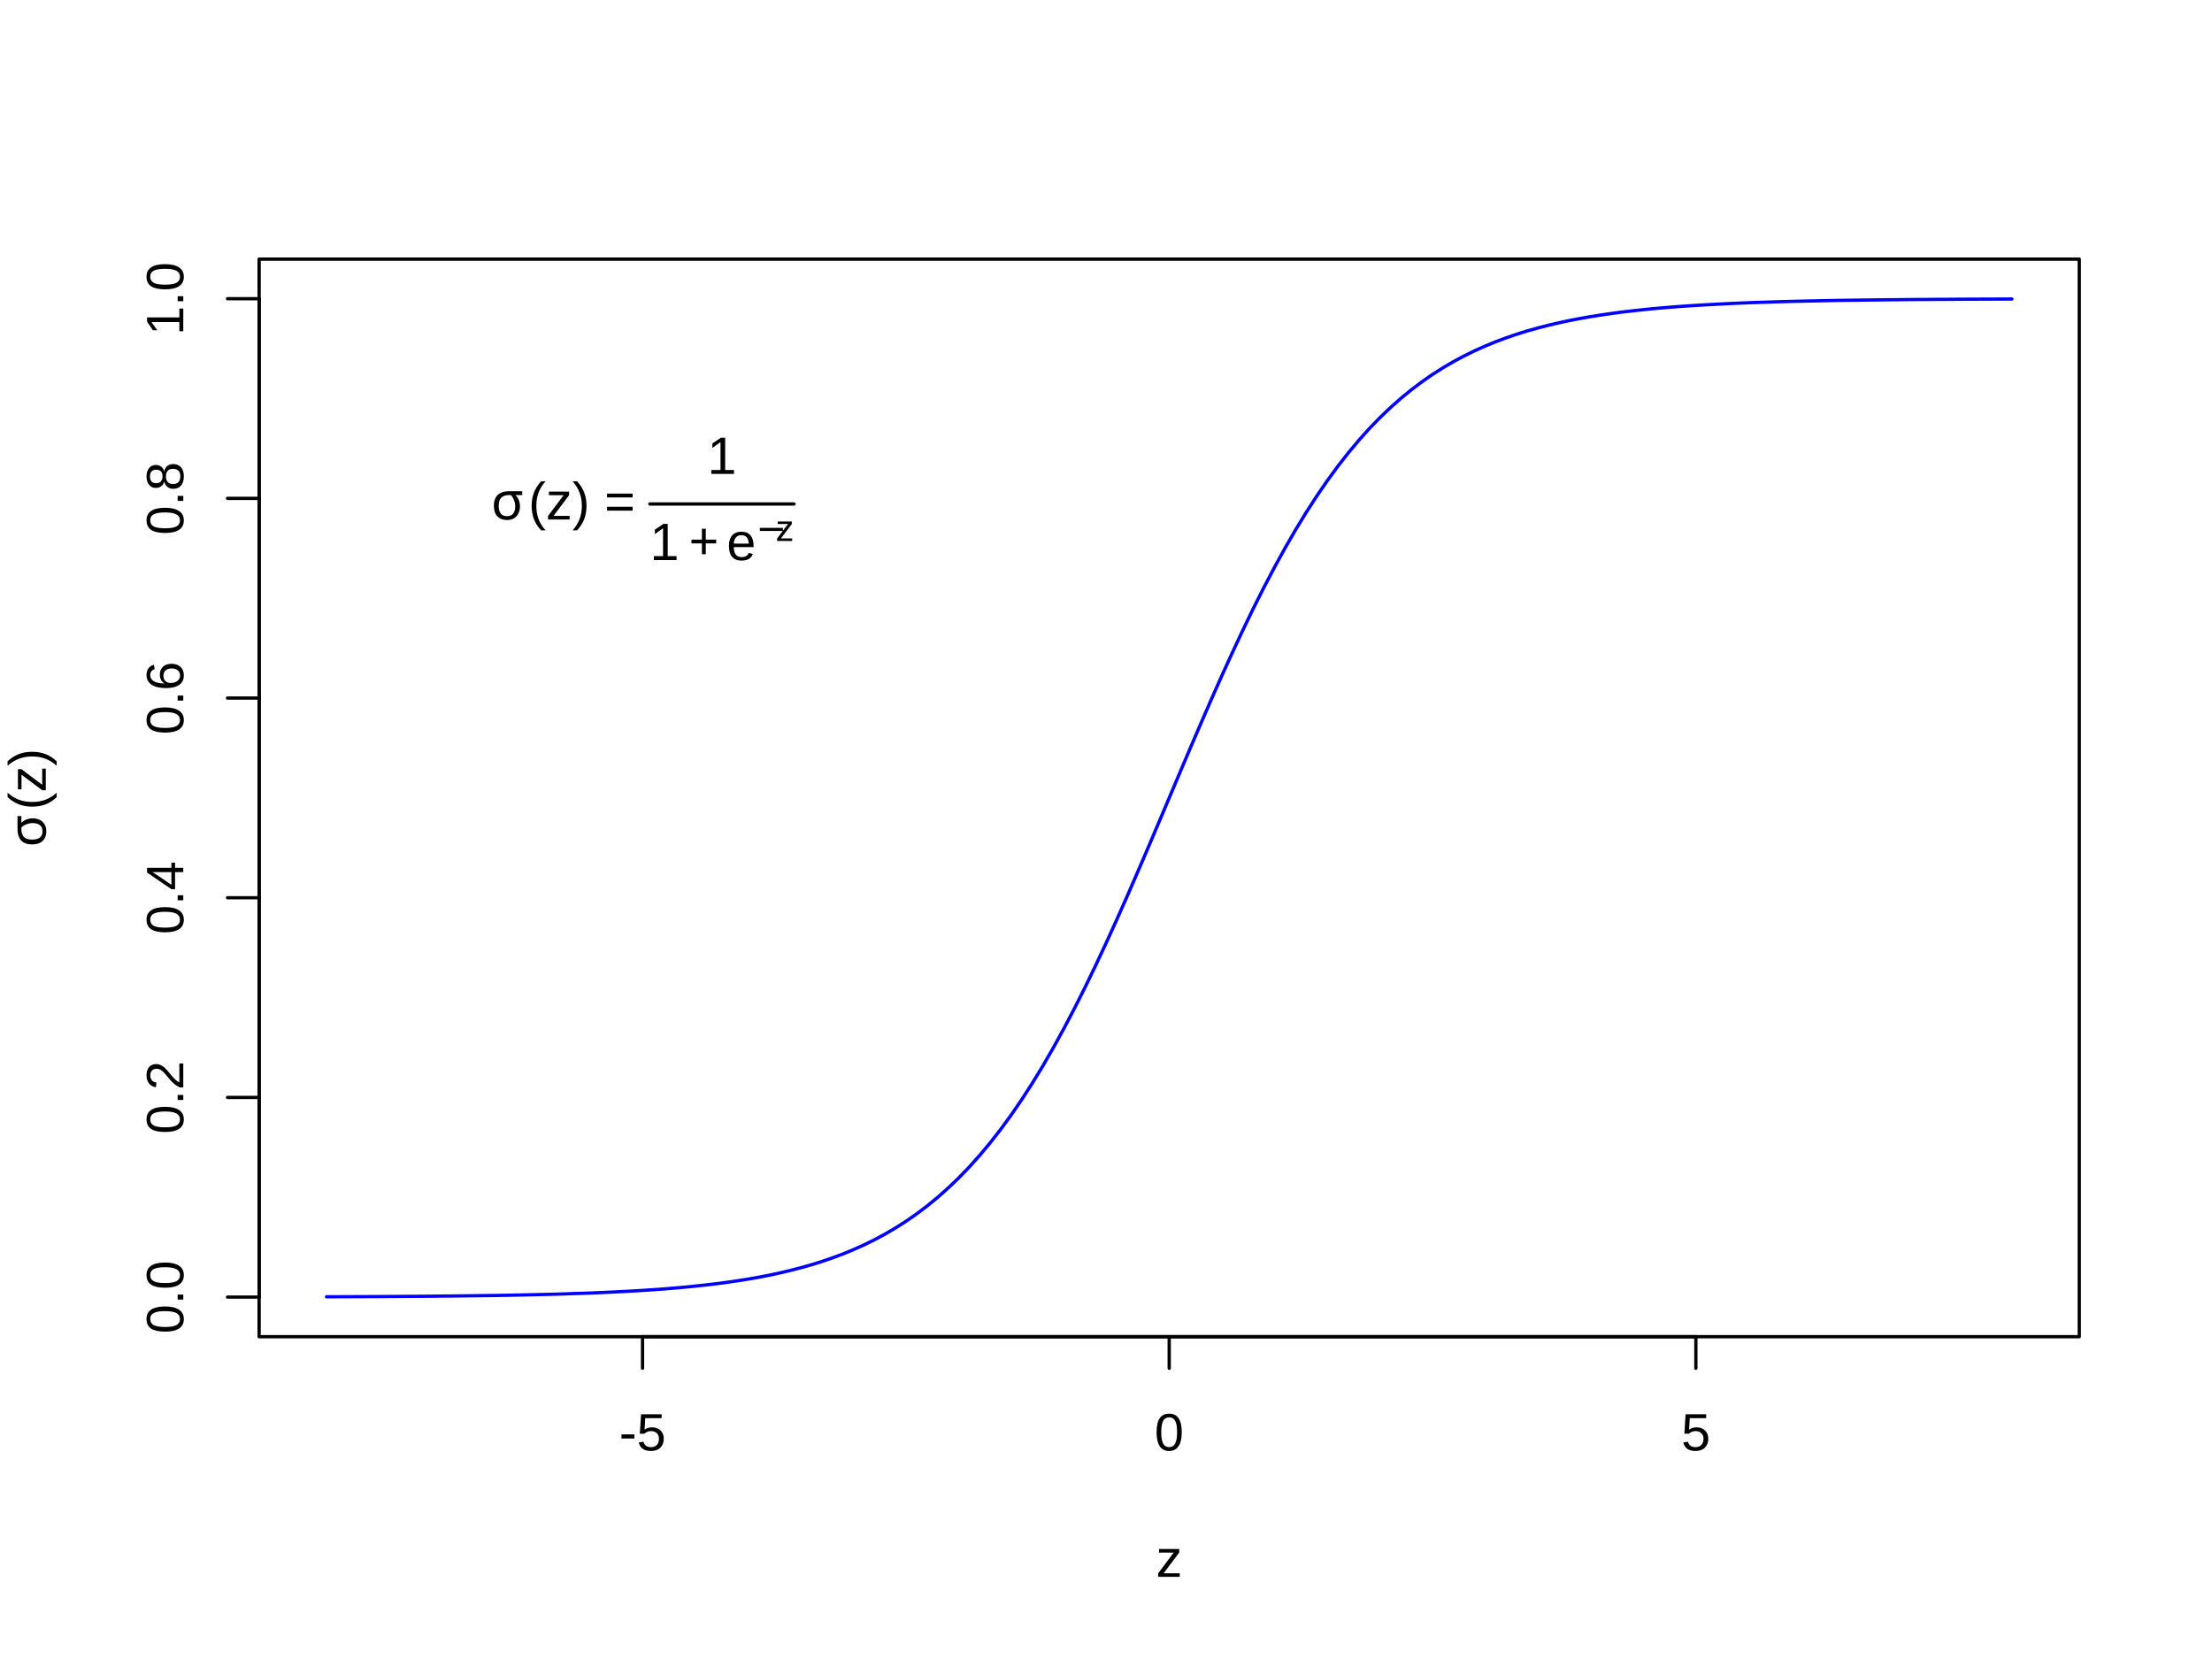
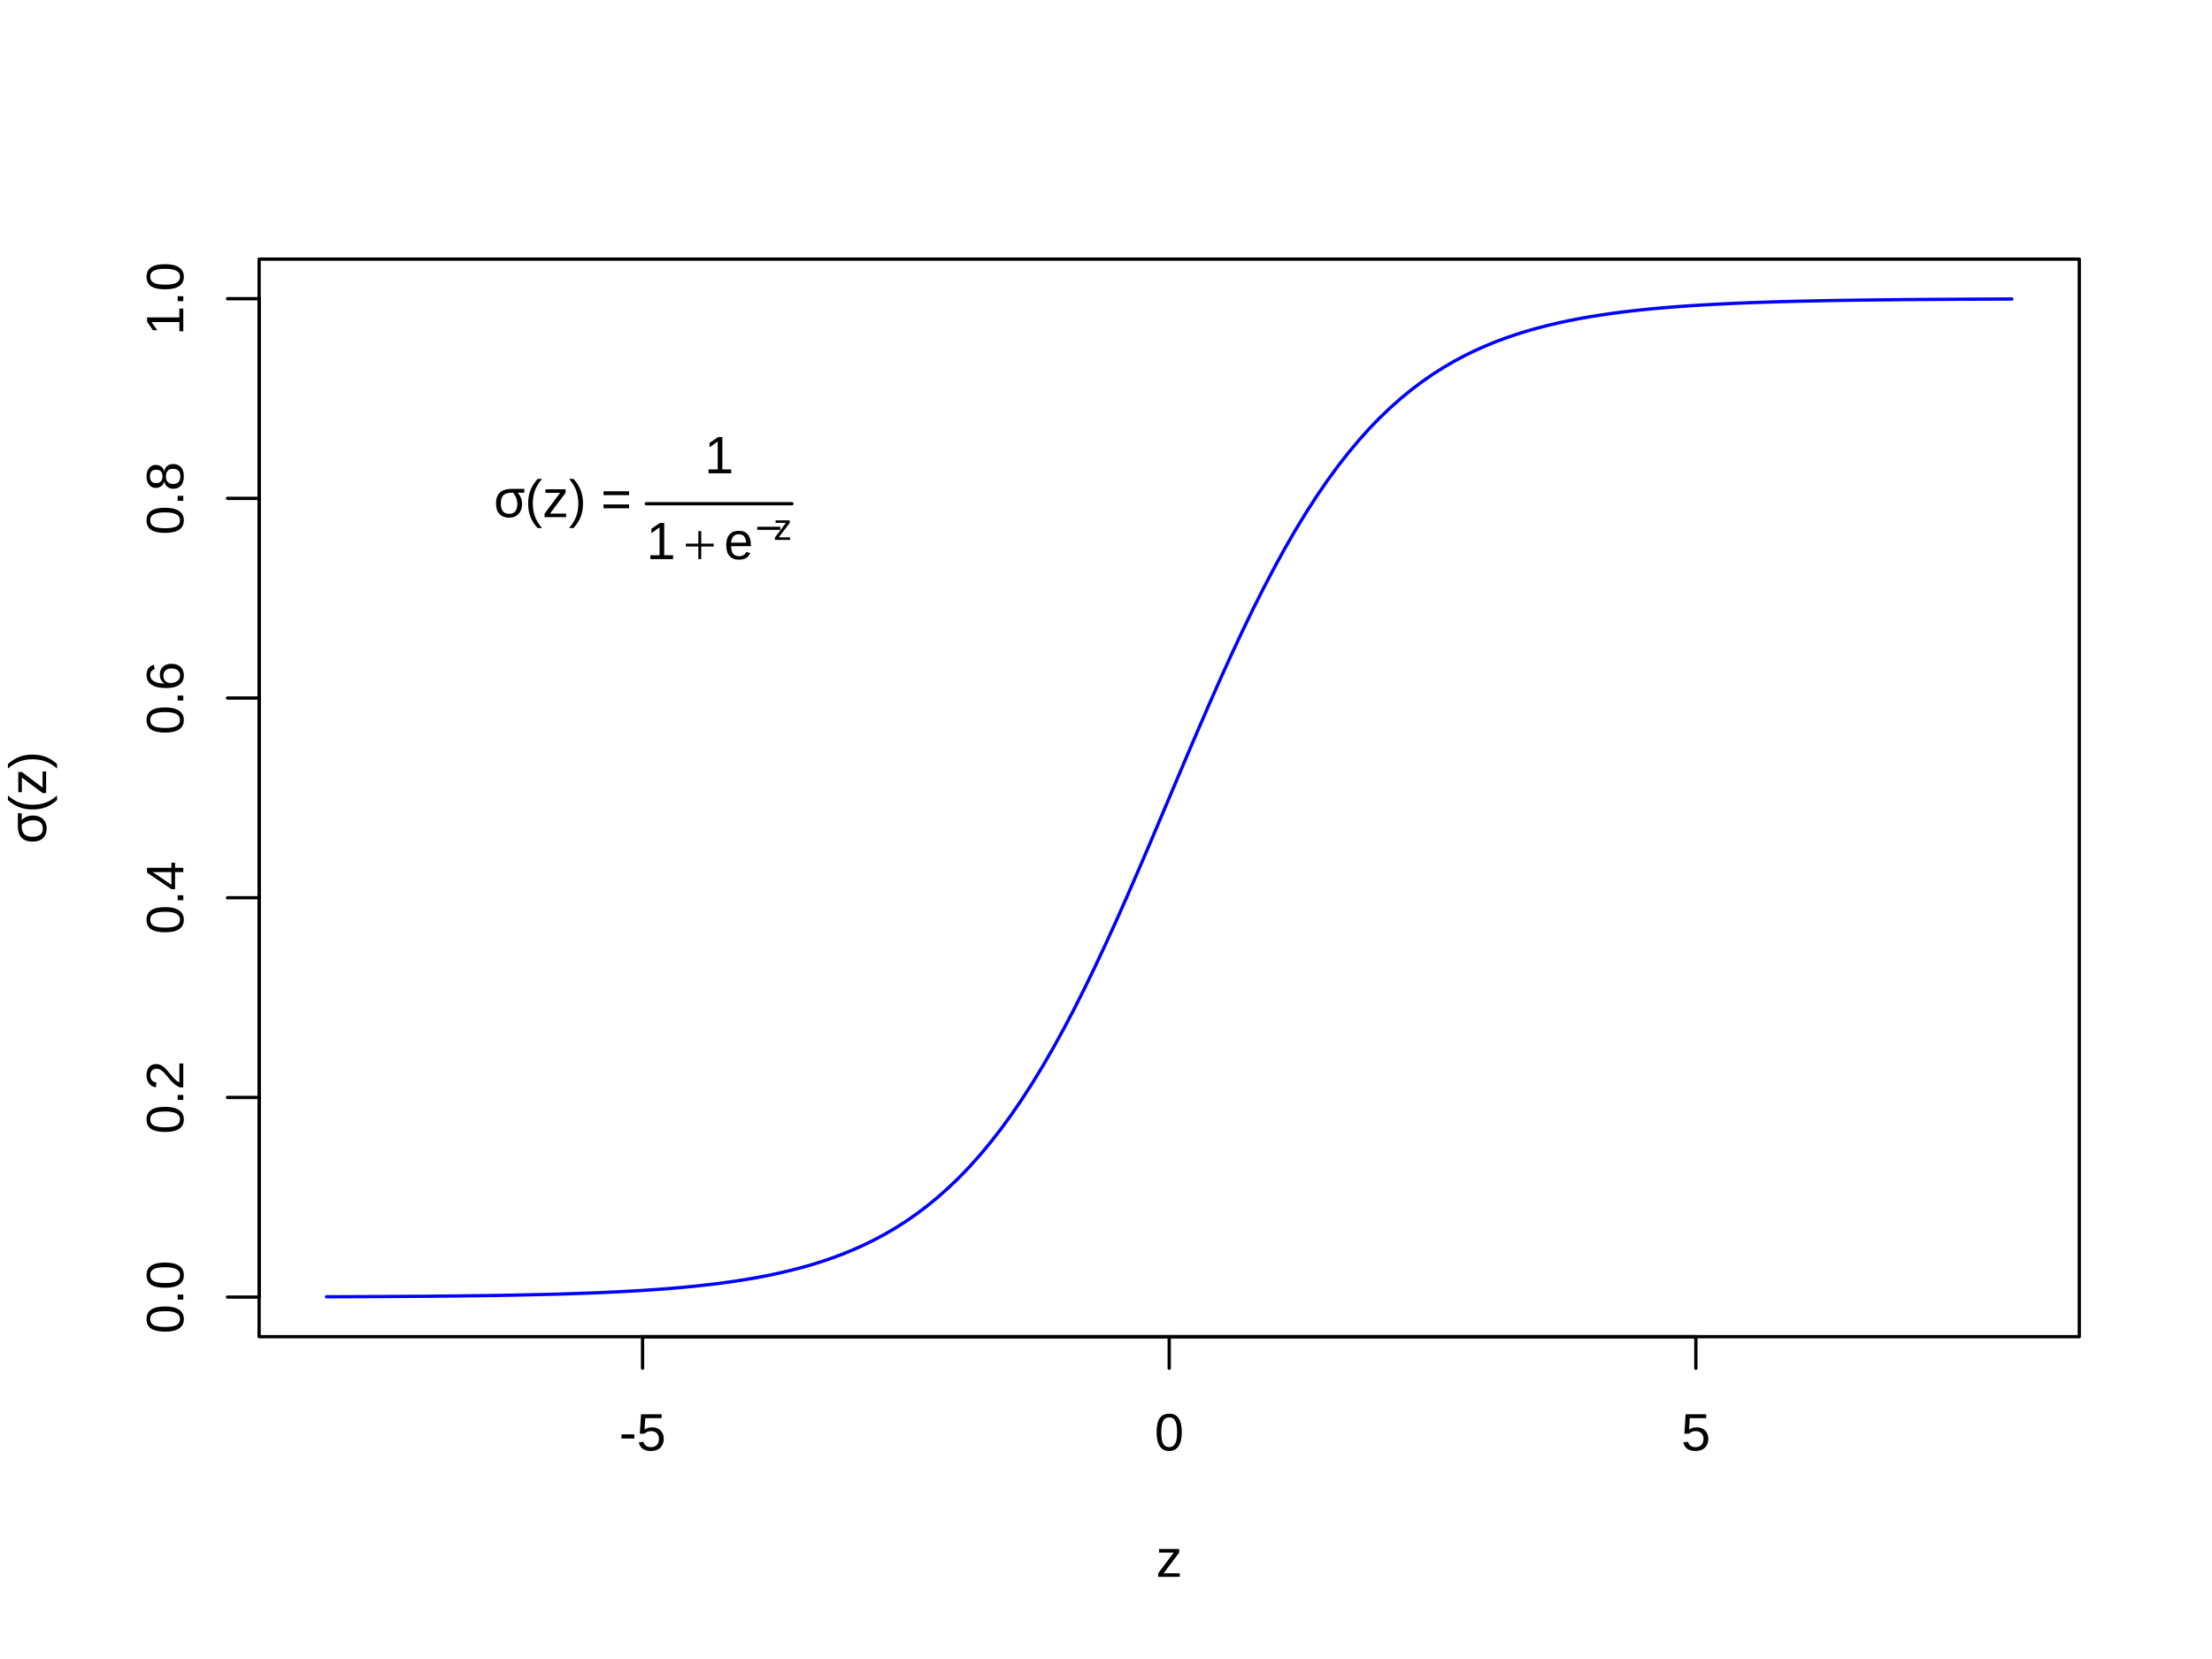
- <svg xmlns="http://www.w3.org/2000/svg" viewBox="0 0 504.00 378.00">
+ <svg xmlns="http://www.w3.org/2000/svg" class="svglite" width="504.00pt" height="378.00pt" viewBox="0 0 504.00 378.00">
  <defs>
    <style type="text/css">
-     line, polyline, polygon, path, rect, circle {
+     .svglite line, .svglite polyline, .svglite polygon, .svglite path, .svglite rect, .svglite circle {
      fill: none;
      stroke: #000000;
      stroke-linecap: round;
      stroke-linejoin: round;
      stroke-miterlimit: 10.00;
    }
+     .svglite text {
+       white-space: pre;
+     }
  </style>
  </defs>
  <rect width="100%" height="100%" style="stroke: none; fill: #FFFFFF;" />
  <defs>
-     <clipPath id="cpNTkuMDR8NDczLjc2fDMwNC41Nnw1OS4wNA==">
+     <clipPath id="cpMC4wMHw1MDQuMDB8MC4wMHwzNzguMDA=">
+       <rect x="0.00" y="0.00" width="504.00" height="378.00" />
+     </clipPath>
+   </defs>
+   <g clip-path="url(#cpMC4wMHw1MDQuMDB8MC4wMHwzNzguMDA=)">
+ </g>
+   <defs>
+     <clipPath id="cpNTkuMDR8NDczLjc2fDU5LjA0fDMwNC41Ng==">
      <rect x="59.04" y="59.04" width="414.72" height="245.52" />
    </clipPath>
  </defs>
-   <polyline points="74.40,295.47 76.80,295.46 79.20,295.45 81.60,295.44 84.00,295.43 86.40,295.42 88.80,295.40 91.20,295.39 93.60,295.37 96.00,295.36 98.40,295.34 100.80,295.31 103.20,295.29 105.60,295.26 108.00,295.23 110.40,295.20 112.80,295.17 115.20,295.13 117.60,295.08 120.00,295.03 122.40,294.98 124.80,294.92 127.20,294.86 129.60,294.78 132.00,294.70 134.40,294.62 136.80,294.52 139.20,294.41 141.60,294.29 144.00,294.16 146.40,294.02 148.80,293.86 151.20,293.69 153.60,293.49 156.00,293.28 158.40,293.04 160.80,292.78 163.20,292.50 165.60,292.18 168.00,291.83 170.40,291.45 172.80,291.03 175.20,290.57 177.60,290.05 180.00,289.49 182.40,288.87 184.80,288.20 187.20,287.45 189.60,286.63 192.00,285.74 194.40,284.75 196.80,283.68 199.20,282.50 201.60,281.22 204.00,279.81 206.40,278.29 208.80,276.62 211.20,274.81 213.60,272.85 216.00,270.72 218.40,268.43 220.80,265.95 223.20,263.27 225.60,260.40 228.00,257.33 230.40,254.04 232.80,250.54 235.20,246.82 237.60,242.89 240.00,238.73 242.40,234.36 244.80,229.79 247.20,225.02 249.60,220.06 252.00,214.93 254.40,209.66 256.80,204.25 259.20,198.73 261.60,193.14 264.00,187.48 266.40,181.80 268.80,176.12 271.20,170.46 273.60,164.87 276.00,159.35 278.40,153.94 280.80,148.67 283.20,143.54 285.60,138.58 288.00,133.81 290.40,129.24 292.80,124.87 295.20,120.71 297.60,116.78 300.00,113.06 302.40,109.56 304.80,106.27 307.20,103.20 309.60,100.33 312.00,97.65 314.40,95.17 316.80,92.88 319.20,90.75 321.60,88.79 324.00,86.98 326.40,85.31 328.80,83.79 331.20,82.38 333.60,81.10 336.00,79.92 338.40,78.85 340.80,77.86 343.20,76.97 345.60,76.15 348.00,75.40 350.40,74.73 352.80,74.11 355.20,73.55 357.60,73.03 360.00,72.57 362.40,72.15 364.80,71.77 367.20,71.42 369.60,71.10 372.00,70.82 374.40,70.56 376.80,70.32 379.20,70.11 381.60,69.91 384.00,69.74 386.40,69.58 388.80,69.44 391.20,69.31 393.60,69.19 396.00,69.08 398.40,68.98 400.80,68.90 403.20,68.82 405.60,68.74 408.00,68.68 410.40,68.62 412.80,68.57 415.20,68.52 417.60,68.47 420.00,68.43 422.40,68.40 424.80,68.37 427.20,68.34 429.60,68.31 432.00,68.29 434.40,68.26 436.80,68.24 439.20,68.23 441.60,68.21 444.00,68.20 446.40,68.18 448.80,68.17 451.20,68.16 453.60,68.15 456.00,68.14 458.40,68.13 " style="stroke-width: 0.75; stroke: #0000FF;" clip-path="url(#cpNTkuMDR8NDczLjc2fDMwNC41Nnw1OS4wNA==)" />
-   <defs>
-     <clipPath id="cpMC4wMHw1MDQuMDB8Mzc4LjAwfDAuMDA=">
-       <rect x="0.00" y="0.00" width="504.00" height="378.00" />
-     </clipPath>
-   </defs>
-   <line x1="146.40" y1="304.56" x2="386.40" y2="304.56" style="stroke-width: 0.75;" clip-path="url(#cpMC4wMHw1MDQuMDB8Mzc4LjAwfDAuMDA=)" />
-   <line x1="146.40" y1="304.56" x2="146.40" y2="311.76" style="stroke-width: 0.75;" clip-path="url(#cpMC4wMHw1MDQuMDB8Mzc4LjAwfDAuMDA=)" />
-   <line x1="266.40" y1="304.56" x2="266.40" y2="311.76" style="stroke-width: 0.75;" clip-path="url(#cpMC4wMHw1MDQuMDB8Mzc4LjAwfDAuMDA=)" />
-   <line x1="386.40" y1="304.56" x2="386.40" y2="311.76" style="stroke-width: 0.75;" clip-path="url(#cpMC4wMHw1MDQuMDB8Mzc4LjAwfDAuMDA=)" />
-   <g clip-path="url(#cpMC4wMHw1MDQuMDB8Mzc4LjAwfDAuMDA=)">
-     <text x="141.07" y="330.48" style="font-size: 12.00px; font-family: Arial;" textLength="10.67px" lengthAdjust="spacingAndGlyphs">-5</text>
+   <g clip-path="url(#cpNTkuMDR8NDczLjc2fDU5LjA0fDMwNC41Ng==)">
+     <polyline points="74.40,295.47 76.80,295.46 79.20,295.45 81.60,295.44 84.00,295.43 86.40,295.42 88.80,295.40 91.20,295.39 93.60,295.37 96.00,295.36 98.40,295.34 100.80,295.31 103.20,295.29 105.60,295.26 108.00,295.23 110.40,295.20 112.80,295.17 115.20,295.13 117.60,295.08 120.00,295.03 122.40,294.98 124.80,294.92 127.20,294.86 129.60,294.78 132.00,294.70 134.40,294.62 136.80,294.52 139.20,294.41 141.60,294.29 144.00,294.16 146.40,294.02 148.80,293.86 151.20,293.69 153.60,293.49 156.00,293.28 158.40,293.04 160.80,292.78 163.20,292.50 165.60,292.18 168.00,291.83 170.40,291.45 172.80,291.03 175.20,290.57 177.60,290.05 180.00,289.49 182.40,288.87 184.80,288.20 187.20,287.45 189.60,286.63 192.00,285.74 194.40,284.75 196.80,283.68 199.20,282.50 201.60,281.22 204.00,279.81 206.40,278.29 208.80,276.62 211.20,274.81 213.60,272.85 216.00,270.72 218.40,268.43 220.80,265.95 223.20,263.27 225.60,260.40 228.00,257.33 230.40,254.04 232.80,250.54 235.20,246.82 237.60,242.89 240.00,238.73 242.40,234.36 244.80,229.79 247.20,225.02 249.60,220.06 252.00,214.93 254.40,209.66 256.80,204.25 259.20,198.73 261.60,193.14 264.00,187.48 266.40,181.80 268.80,176.12 271.20,170.46 273.60,164.87 276.00,159.35 278.40,153.94 280.80,148.67 283.20,143.54 285.60,138.58 288.00,133.81 290.40,129.24 292.80,124.87 295.20,120.71 297.60,116.78 300.00,113.06 302.40,109.56 304.80,106.27 307.20,103.20 309.60,100.33 312.00,97.65 314.40,95.17 316.80,92.88 319.20,90.75 321.60,88.79 324.00,86.98 326.40,85.31 328.80,83.79 331.20,82.38 333.60,81.10 336.00,79.92 338.40,78.85 340.80,77.86 343.20,76.97 345.60,76.15 348.00,75.40 350.40,74.73 352.80,74.11 355.20,73.55 357.60,73.03 360.00,72.57 362.40,72.15 364.80,71.77 367.20,71.42 369.60,71.10 372.00,70.82 374.40,70.56 376.80,70.32 379.20,70.11 381.60,69.91 384.00,69.74 386.40,69.58 388.80,69.44 391.20,69.31 393.60,69.19 396.00,69.08 398.40,68.98 400.80,68.90 403.20,68.82 405.60,68.74 408.00,68.68 410.40,68.62 412.80,68.57 415.20,68.52 417.60,68.47 420.00,68.43 422.40,68.40 424.80,68.37 427.20,68.34 429.60,68.31 432.00,68.29 434.40,68.26 436.80,68.24 439.20,68.23 441.60,68.21 444.00,68.20 446.40,68.18 448.80,68.17 451.20,68.16 453.60,68.15 456.00,68.14 458.40,68.13 " style="stroke-width: 0.75; stroke: #0000FF;" />
  </g>
-   <g clip-path="url(#cpMC4wMHw1MDQuMDB8Mzc4LjAwfDAuMDA=)">
-     <text x="263.06" y="330.48" style="font-size: 12.00px; font-family: Arial;" textLength="6.67px" lengthAdjust="spacingAndGlyphs">0</text>
+   <g clip-path="url(#cpMC4wMHw1MDQuMDB8MC4wMHwzNzguMDA=)">
+     <line x1="146.40" y1="304.56" x2="386.40" y2="304.56" style="stroke-width: 0.75;" />
+     <line x1="146.40" y1="304.56" x2="146.40" y2="311.76" style="stroke-width: 0.75;" />
+     <line x1="266.40" y1="304.56" x2="266.40" y2="311.76" style="stroke-width: 0.75;" />
+     <line x1="386.40" y1="304.56" x2="386.40" y2="311.76" style="stroke-width: 0.75;" />
+     <text x="146.40" y="330.48" text-anchor="middle" style="font-size: 12.00px; font-family: &quot;Arial&quot;;" textLength="10.67px" lengthAdjust="spacingAndGlyphs">-5</text>
+     <text x="266.40" y="330.48" text-anchor="middle" style="font-size: 12.00px; font-family: &quot;Arial&quot;;" textLength="6.67px" lengthAdjust="spacingAndGlyphs">0</text>
+     <text x="386.40" y="330.48" text-anchor="middle" style="font-size: 12.00px; font-family: &quot;Arial&quot;;" textLength="6.67px" lengthAdjust="spacingAndGlyphs">5</text>
+     <line x1="59.04" y1="295.54" x2="59.04" y2="68.06" style="stroke-width: 0.75;" />
+     <line x1="59.04" y1="295.54" x2="51.84" y2="295.54" style="stroke-width: 0.75;" />
+     <line x1="59.04" y1="250.05" x2="51.84" y2="250.05" style="stroke-width: 0.75;" />
+     <line x1="59.04" y1="204.55" x2="51.84" y2="204.55" style="stroke-width: 0.75;" />
+     <line x1="59.04" y1="159.05" x2="51.84" y2="159.05" style="stroke-width: 0.75;" />
+     <line x1="59.04" y1="113.55" x2="51.84" y2="113.55" style="stroke-width: 0.75;" />
+     <line x1="59.04" y1="68.06" x2="51.84" y2="68.06" style="stroke-width: 0.75;" />
+     <text transform="translate(41.76,295.54) rotate(-90)" text-anchor="middle" style="font-size: 12.00px; font-family: &quot;Arial&quot;;" textLength="16.68px" lengthAdjust="spacingAndGlyphs">0.0</text>
+     <text transform="translate(41.76,250.05) rotate(-90)" text-anchor="middle" style="font-size: 12.00px; font-family: &quot;Arial&quot;;" textLength="16.68px" lengthAdjust="spacingAndGlyphs">0.2</text>
+     <text transform="translate(41.76,204.55) rotate(-90)" text-anchor="middle" style="font-size: 12.00px; font-family: &quot;Arial&quot;;" textLength="16.68px" lengthAdjust="spacingAndGlyphs">0.4</text>
+     <text transform="translate(41.76,159.05) rotate(-90)" text-anchor="middle" style="font-size: 12.00px; font-family: &quot;Arial&quot;;" textLength="16.68px" lengthAdjust="spacingAndGlyphs">0.6</text>
+     <text transform="translate(41.76,113.55) rotate(-90)" text-anchor="middle" style="font-size: 12.00px; font-family: &quot;Arial&quot;;" textLength="16.68px" lengthAdjust="spacingAndGlyphs">0.8</text>
+     <text transform="translate(41.76,68.06) rotate(-90)" text-anchor="middle" style="font-size: 12.00px; font-family: &quot;Arial&quot;;" textLength="16.68px" lengthAdjust="spacingAndGlyphs">1.0</text>
+     <polygon points="59.04,304.56 473.76,304.56 473.76,59.04 59.04,59.04 " style="stroke-width: 0.75;" />
+     <text x="266.40" y="359.28" text-anchor="middle" style="font-size: 12.00px; font-family: &quot;Arial&quot;;" textLength="6.00px" lengthAdjust="spacingAndGlyphs">z</text>
+     <text transform="translate(10.51,192.41) rotate(-90)" style="font-size: 12.00px; font-family: &quot;Symbol&quot;;" textLength="7.24px" lengthAdjust="spacingAndGlyphs">σ</text>
+     <text transform="translate(10.51,185.18) rotate(-90)" style="font-size: 12.00px; font-family: &quot;Arial&quot;;" textLength="13.99px" lengthAdjust="spacingAndGlyphs">(z)</text>
  </g>
-   <g clip-path="url(#cpMC4wMHw1MDQuMDB8Mzc4LjAwfDAuMDA=)">
-     <text x="383.06" y="330.48" style="font-size: 12.00px; font-family: Arial;" textLength="6.67px" lengthAdjust="spacingAndGlyphs">5</text>
+   <g clip-path="url(#cpNTkuMDR8NDczLjc2fDU5LjA0fDMwNC41Ng==)">
+     <text x="112.36" y="117.83" style="font-size: 12.00px; font-family: &quot;Symbol&quot;;" textLength="7.24px" lengthAdjust="spacingAndGlyphs">σ</text>
+     <text x="119.59" y="117.83" style="font-size: 12.00px; font-family: &quot;Arial&quot;;" textLength="27.66px" lengthAdjust="spacingAndGlyphs">(z) = </text>
+     <text x="160.51" y="107.84" style="font-size: 12.00px; font-family: &quot;Arial&quot;;" textLength="6.67px" lengthAdjust="spacingAndGlyphs">1</text>
+     <text x="147.26" y="127.40" style="font-size: 12.00px; font-family: &quot;Arial&quot;;" textLength="6.67px" lengthAdjust="spacingAndGlyphs">1</text>
+     <text x="156.15" y="127.40" style="font-size: 12.00px; font-family: &quot;Symbol&quot;;" textLength="6.59px" lengthAdjust="spacingAndGlyphs">+</text>
+     <text x="164.96" y="127.40" style="font-size: 12.00px; font-family: &quot;Arial&quot;;" textLength="6.67px" lengthAdjust="spacingAndGlyphs">e</text>
+     <text x="171.64" y="123.01" style="font-size: 8.40px; font-family: &quot;Symbol&quot;;" textLength="4.61px" lengthAdjust="spacingAndGlyphs">−</text>
+     <text x="176.24" y="123.01" style="font-size: 8.40px; font-family: &quot;Arial&quot;;" textLength="4.20px" lengthAdjust="spacingAndGlyphs">z</text>
+     <polyline points="147.26,114.77 180.44,114.77 " style="stroke-width: 0.75;" />
  </g>
-   <line x1="59.04" y1="295.54" x2="59.04" y2="68.06" style="stroke-width: 0.75;" clip-path="url(#cpMC4wMHw1MDQuMDB8Mzc4LjAwfDAuMDA=)" />
-   <line x1="59.04" y1="295.54" x2="51.84" y2="295.54" style="stroke-width: 0.75;" clip-path="url(#cpMC4wMHw1MDQuMDB8Mzc4LjAwfDAuMDA=)" />
-   <line x1="59.04" y1="250.05" x2="51.84" y2="250.05" style="stroke-width: 0.75;" clip-path="url(#cpMC4wMHw1MDQuMDB8Mzc4LjAwfDAuMDA=)" />
-   <line x1="59.04" y1="204.55" x2="51.84" y2="204.55" style="stroke-width: 0.75;" clip-path="url(#cpMC4wMHw1MDQuMDB8Mzc4LjAwfDAuMDA=)" />
-   <line x1="59.04" y1="159.05" x2="51.84" y2="159.05" style="stroke-width: 0.75;" clip-path="url(#cpMC4wMHw1MDQuMDB8Mzc4LjAwfDAuMDA=)" />
-   <line x1="59.04" y1="113.55" x2="51.84" y2="113.55" style="stroke-width: 0.75;" clip-path="url(#cpMC4wMHw1MDQuMDB8Mzc4LjAwfDAuMDA=)" />
-   <line x1="59.04" y1="68.06" x2="51.84" y2="68.06" style="stroke-width: 0.75;" clip-path="url(#cpMC4wMHw1MDQuMDB8Mzc4LjAwfDAuMDA=)" />
-   <g clip-path="url(#cpMC4wMHw1MDQuMDB8Mzc4LjAwfDAuMDA=)">
-     <text transform="translate(41.76,303.88) rotate(-90)" style="font-size: 12.00px; font-family: Arial;" textLength="16.68px" lengthAdjust="spacingAndGlyphs">0.0</text>
-   </g>
-   <g clip-path="url(#cpMC4wMHw1MDQuMDB8Mzc4LjAwfDAuMDA=)">
-     <text transform="translate(41.76,258.39) rotate(-90)" style="font-size: 12.00px; font-family: Arial;" textLength="16.68px" lengthAdjust="spacingAndGlyphs">0.2</text>
-   </g>
-   <g clip-path="url(#cpMC4wMHw1MDQuMDB8Mzc4LjAwfDAuMDA=)">
-     <text transform="translate(41.76,212.89) rotate(-90)" style="font-size: 12.00px; font-family: Arial;" textLength="16.68px" lengthAdjust="spacingAndGlyphs">0.4</text>
-   </g>
-   <g clip-path="url(#cpMC4wMHw1MDQuMDB8Mzc4LjAwfDAuMDA=)">
-     <text transform="translate(41.76,167.39) rotate(-90)" style="font-size: 12.00px; font-family: Arial;" textLength="16.68px" lengthAdjust="spacingAndGlyphs">0.6</text>
-   </g>
-   <g clip-path="url(#cpMC4wMHw1MDQuMDB8Mzc4LjAwfDAuMDA=)">
-     <text transform="translate(41.76,121.90) rotate(-90)" style="font-size: 12.00px; font-family: Arial;" textLength="16.68px" lengthAdjust="spacingAndGlyphs">0.8</text>
-   </g>
-   <g clip-path="url(#cpMC4wMHw1MDQuMDB8Mzc4LjAwfDAuMDA=)">
-     <text transform="translate(41.76,76.40) rotate(-90)" style="font-size: 12.00px; font-family: Arial;" textLength="16.68px" lengthAdjust="spacingAndGlyphs">1.0</text>
-   </g>
-   <polyline points="59.04,304.56 473.76,304.56 473.76,59.04 59.04,59.04 59.04,304.56 " style="stroke-width: 0.75;" clip-path="url(#cpMC4wMHw1MDQuMDB8Mzc4LjAwfDAuMDA=)" />
-   <g clip-path="url(#cpMC4wMHw1MDQuMDB8Mzc4LjAwfDAuMDA=)">
-     <text x="263.40" y="359.28" style="font-size: 12.00px; font-family: Arial;" textLength="6.00px" lengthAdjust="spacingAndGlyphs">z</text>
-   </g>
-   <g clip-path="url(#cpMC4wMHw1MDQuMDB8Mzc4LjAwfDAuMDA=)">
-     <text transform="translate(10.43,193.05) rotate(-90)" style="font-size: 12.00px; font-family: PT Serif;" textLength="8.51px" lengthAdjust="spacingAndGlyphs">σ</text>
-   </g>
-   <g clip-path="url(#cpMC4wMHw1MDQuMDB8Mzc4LjAwfDAuMDA=)">
-     <text transform="translate(10.43,184.54) rotate(-90)" style="font-size: 12.00px; font-family: Arial;" textLength="13.99px" lengthAdjust="spacingAndGlyphs">(z)</text>
-   </g>
-   <defs>
-     <clipPath id="cpNTkuMDR8NDczLjc2fDMwNC41Nnw1OS4wNA==">
-       <rect x="59.04" y="59.04" width="414.72" height="245.52" />
-     </clipPath>
-   </defs>
-   <g clip-path="url(#cpNTkuMDR8NDczLjc2fDMwNC41Nnw1OS4wNA==)">
-     <text x="111.88" y="118.36" style="font-size: 12.00px; font-family: PT Serif;" textLength="8.51px" lengthAdjust="spacingAndGlyphs">σ</text>
-   </g>
-   <g clip-path="url(#cpNTkuMDR8NDczLjc2fDMwNC41Nnw1OS4wNA==)">
-     <text x="120.39" y="118.36" style="font-size: 12.00px; font-family: Arial;" textLength="27.67px" lengthAdjust="spacingAndGlyphs">(z) = </text>
-   </g>
-   <g clip-path="url(#cpNTkuMDR8NDczLjc2fDMwNC41Nnw1OS4wNA==)">
-     <text x="161.15" y="107.98" style="font-size: 12.00px; font-family: Arial;" textLength="6.67px" lengthAdjust="spacingAndGlyphs">1</text>
-   </g>
-   <g clip-path="url(#cpNTkuMDR8NDczLjc2fDMwNC41Nnw1OS4wNA==)">
-     <text x="148.06" y="127.61" style="font-size: 12.00px; font-family: Arial;" textLength="6.67px" lengthAdjust="spacingAndGlyphs">1</text>
-   </g>
-   <g clip-path="url(#cpNTkuMDR8NDczLjc2fDMwNC41Nnw1OS4wNA==)">
-     <text x="156.95" y="127.61" style="font-size: 12.00px; font-family: PT Serif;" textLength="6.40px" lengthAdjust="spacingAndGlyphs">+</text>
-   </g>
-   <g clip-path="url(#cpNTkuMDR8NDczLjc2fDMwNC41Nnw1OS4wNA==)">
-     <text x="165.57" y="127.61" style="font-size: 12.00px; font-family: Arial;" textLength="6.67px" lengthAdjust="spacingAndGlyphs">e</text>
-   </g>
-   <g clip-path="url(#cpNTkuMDR8NDczLjc2fDMwNC41Nnw1OS4wNA==)">
-     <text x="172.24" y="123.26" style="font-size: 8.40px; font-family: PT Serif;" textLength="4.48px" lengthAdjust="spacingAndGlyphs">−</text>
-   </g>
-   <g clip-path="url(#cpNTkuMDR8NDczLjc2fDMwNC41Nnw1OS4wNA==)">
-     <text x="176.72" y="123.26" style="font-size: 8.40px; font-family: Arial;" textLength="4.20px" lengthAdjust="spacingAndGlyphs">z</text>
-   </g>
-   <polyline points="148.06,114.83 180.92,114.83 " style="stroke-width: 0.75;" clip-path="url(#cpNTkuMDR8NDczLjc2fDMwNC41Nnw1OS4wNA==)" />
</svg>
